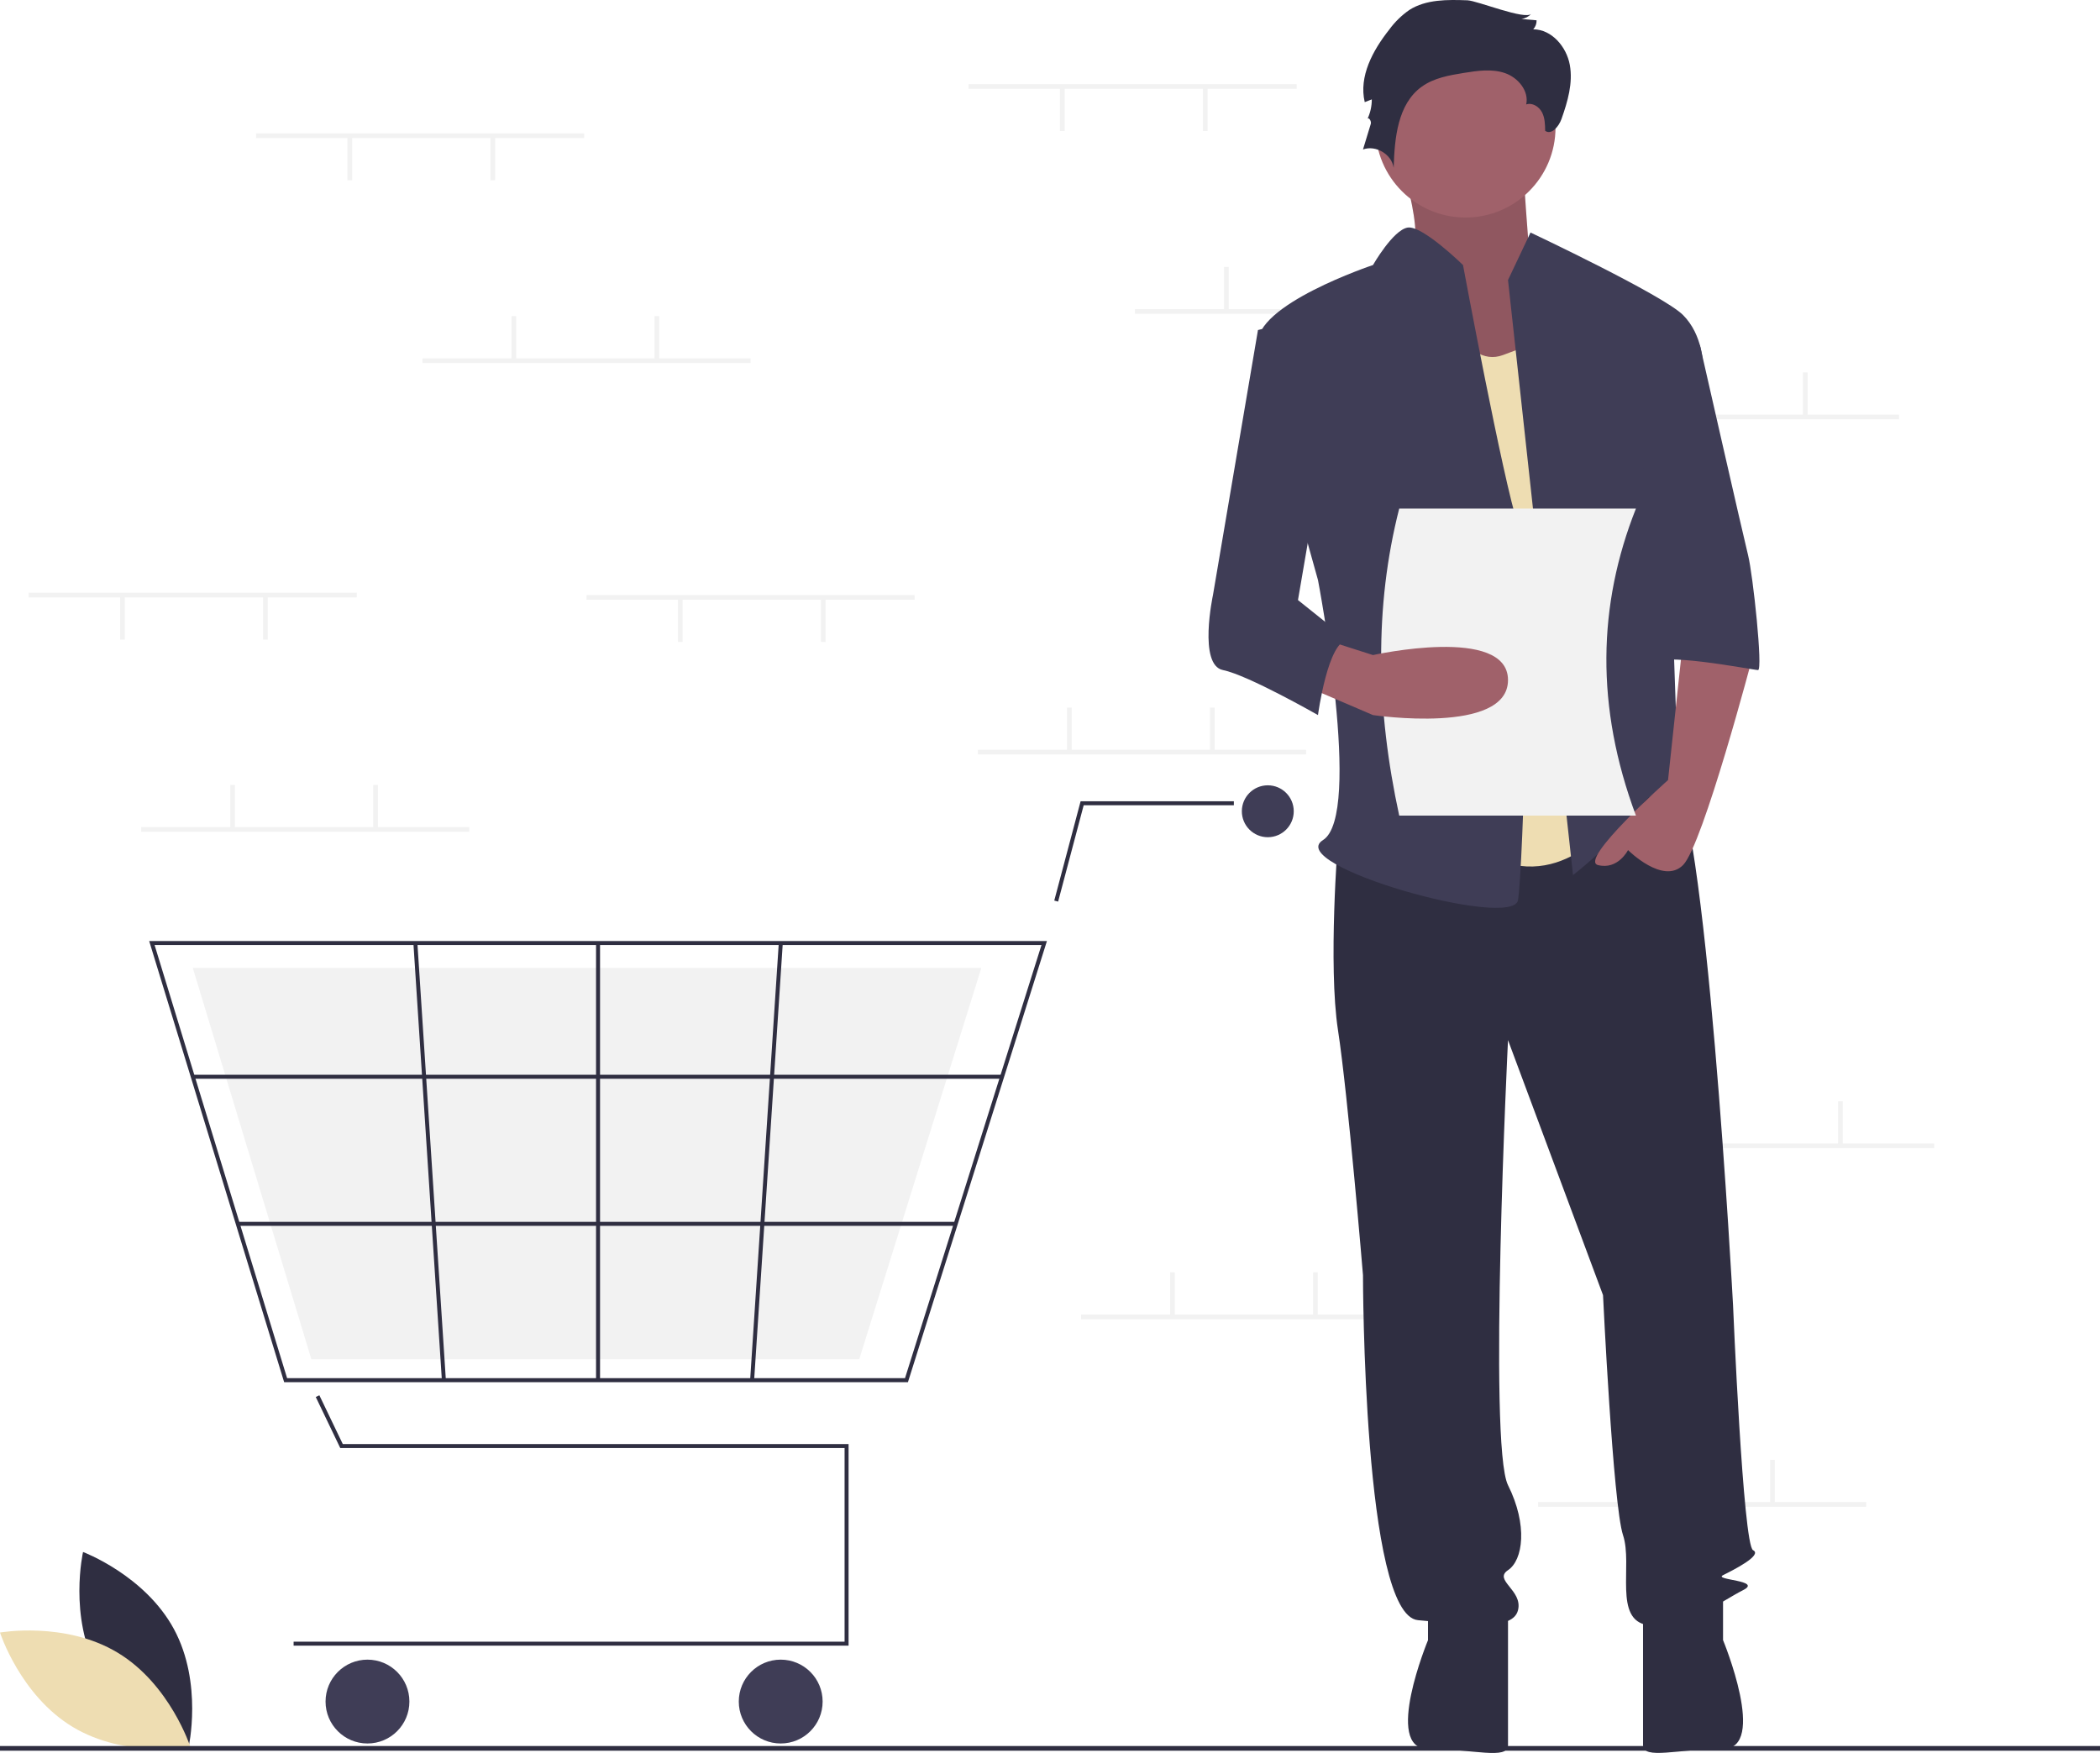
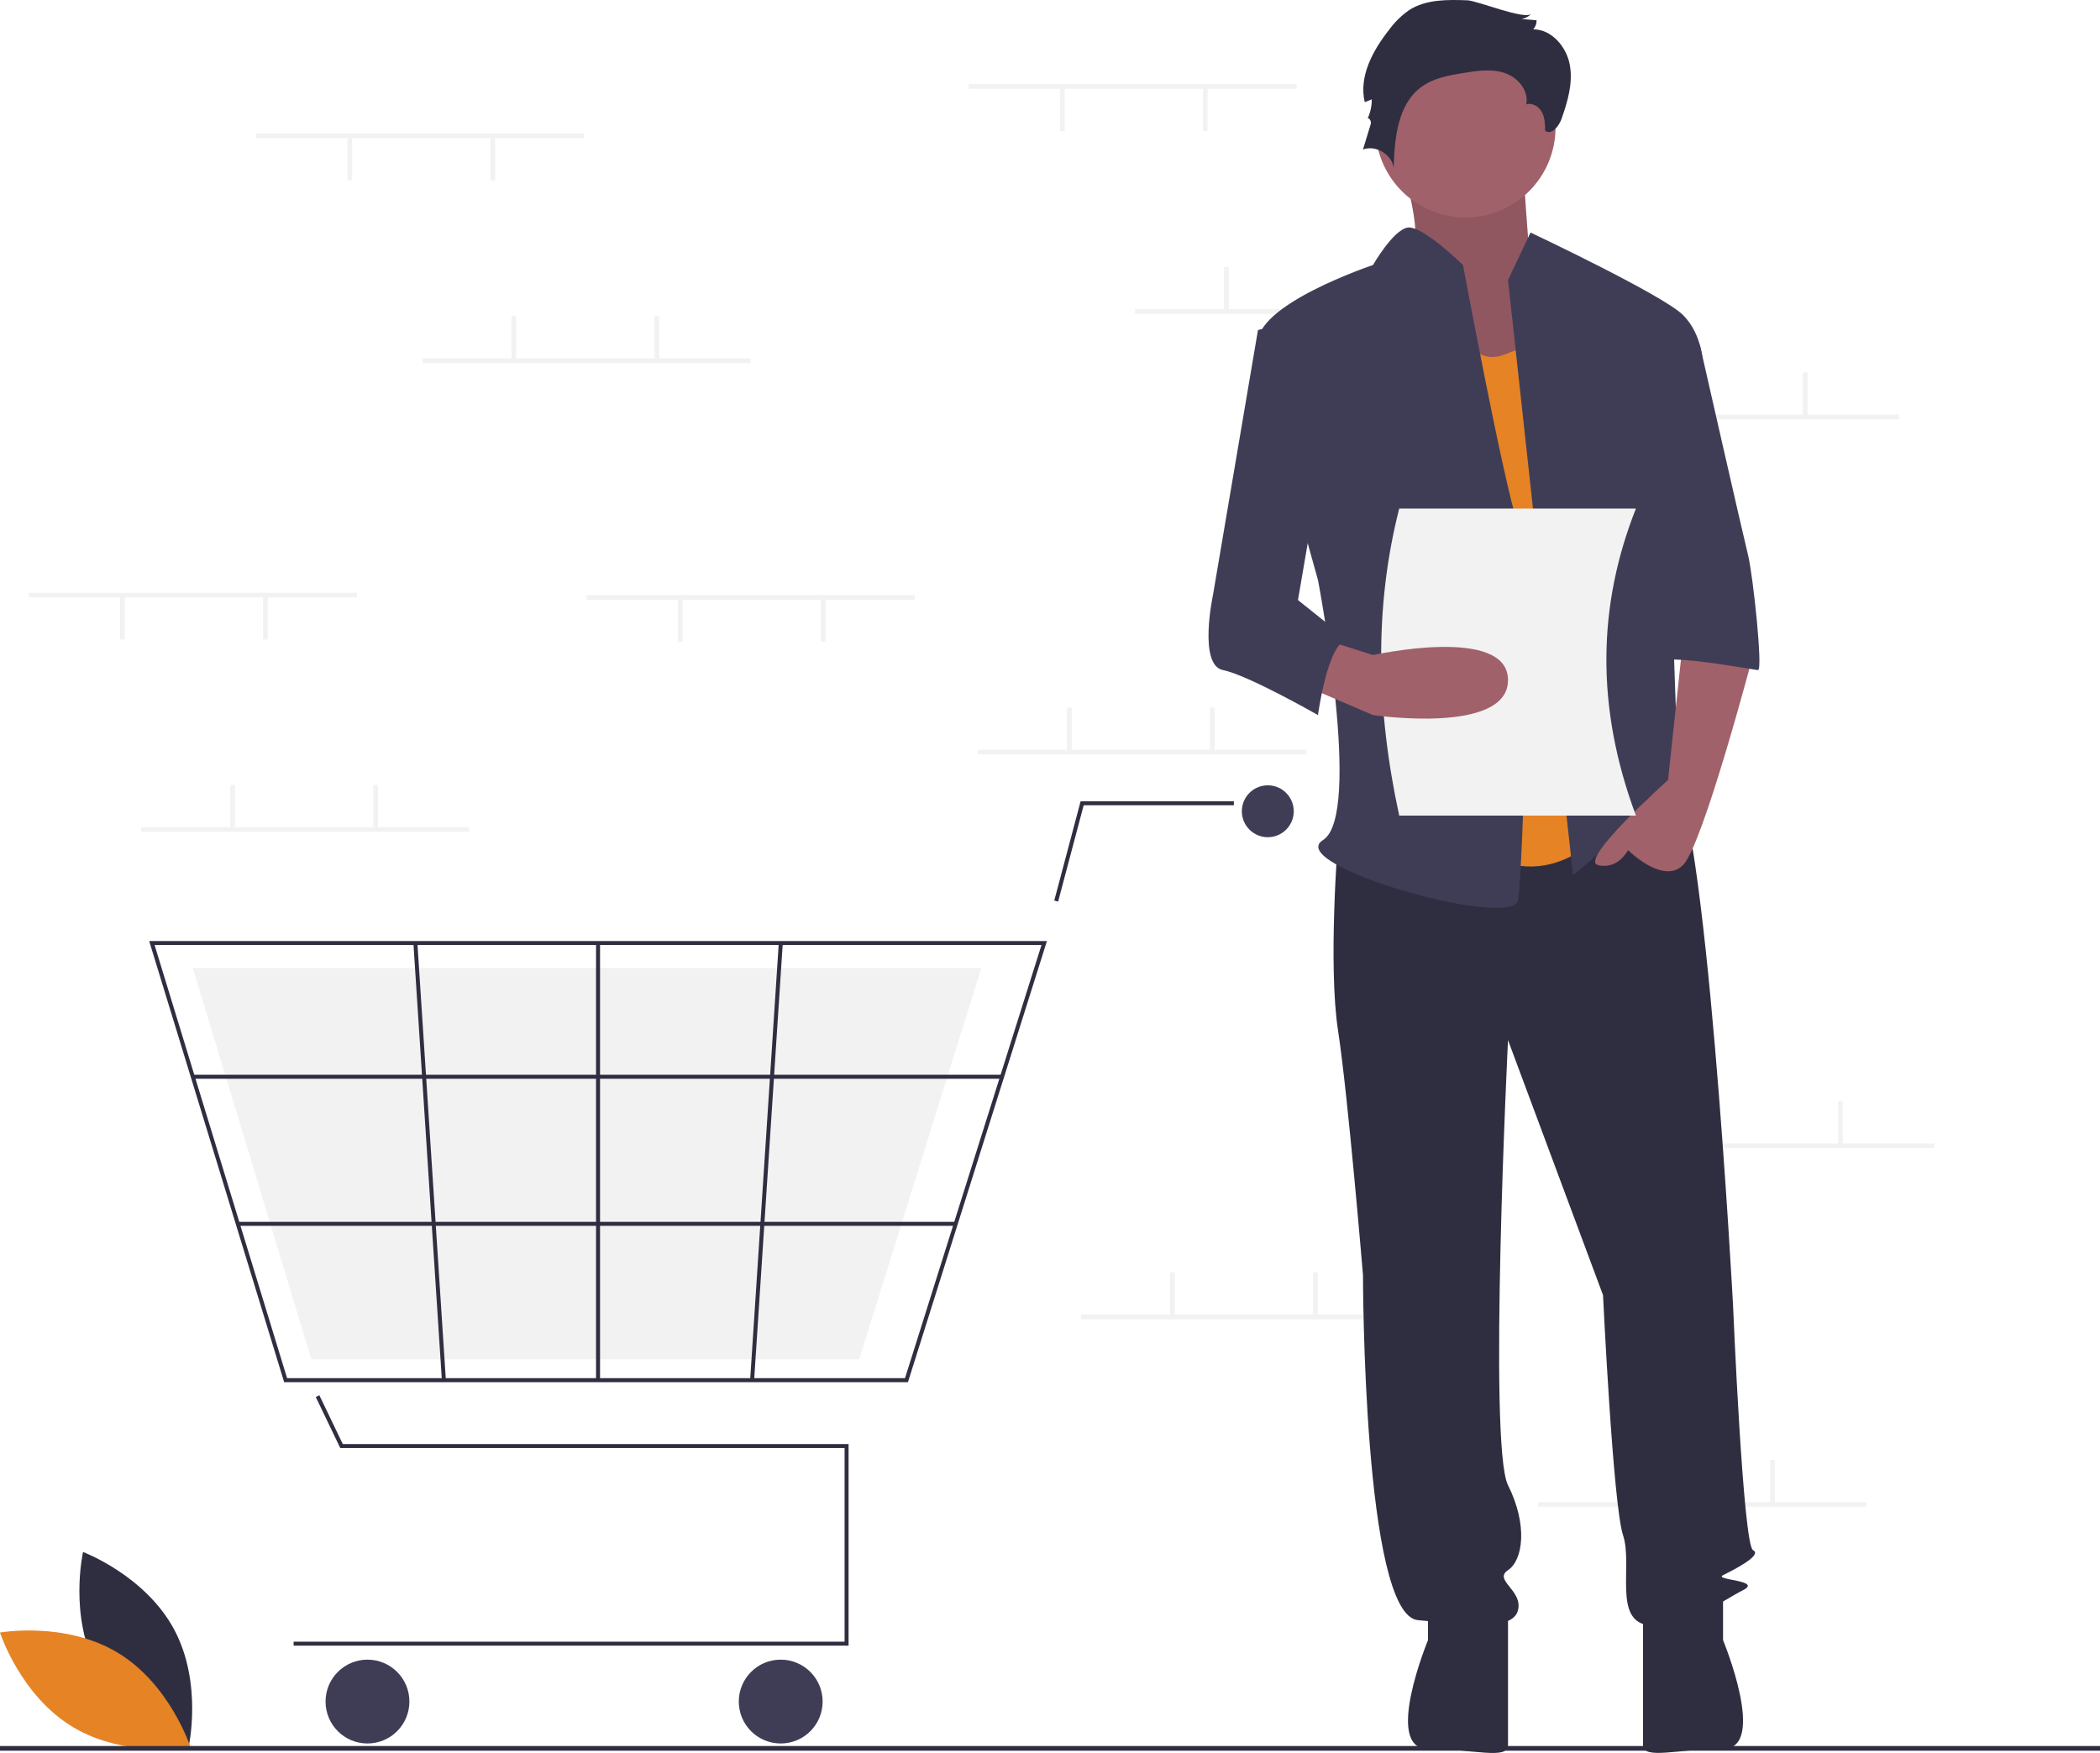
<svg xmlns="http://www.w3.org/2000/svg" data-name="Layer 1" width="896" height="747.971" viewBox="0 0 896 747.971">
  <path d="M193.634,788.752c12.428,23.049,38.806,32.944,38.806,32.944s6.227-27.475-6.201-50.524-38.806-32.944-38.806-32.944S181.206,765.703,193.634,788.752Z" transform="translate(-152 -76.01429)" fill="#2f2e41" />
-   <path d="M202.177,781.169c22.438,13.5,31.08,40.314,31.08,40.314s-27.738,4.927-50.177-8.573S152,772.596,152,772.596,179.738,767.67,202.177,781.169Z" transform="translate(-152 -76.01429)" fill="#EEDDB2" />
+   <path d="M202.177,781.169c22.438,13.5,31.08,40.314,31.08,40.314s-27.738,4.927-50.177-8.573S152,772.596,152,772.596,179.738,767.67,202.177,781.169Z" transform="translate(-152 -76.01429)" fill="#e58325" />
  <rect x="413.248" y="35.908" width="140" height="2" fill="#f2f2f2" />
  <rect x="513.249" y="37.408" width="2" height="18.5" fill="#f2f2f2" />
  <rect x="452.248" y="37.408" width="2" height="18.5" fill="#f2f2f2" />
  <rect x="484.248" y="131.908" width="140" height="2" fill="#f2f2f2" />
  <rect x="522.249" y="113.908" width="2" height="18.5" fill="#f2f2f2" />
  <rect x="583.249" y="113.908" width="2" height="18.5" fill="#f2f2f2" />
  <rect x="670.249" y="176.908" width="140" height="2" fill="#f2f2f2" />
  <rect x="708.249" y="158.908" width="2" height="18.5" fill="#f2f2f2" />
  <rect x="769.249" y="158.908" width="2" height="18.5" fill="#f2f2f2" />
  <rect x="656.249" y="640.908" width="140" height="2" fill="#f2f2f2" />
  <rect x="694.249" y="622.908" width="2" height="18.5" fill="#f2f2f2" />
  <rect x="755.249" y="622.908" width="2" height="18.5" fill="#f2f2f2" />
  <rect x="417.248" y="319.908" width="140" height="2" fill="#f2f2f2" />
  <rect x="455.248" y="301.908" width="2" height="18.5" fill="#f2f2f2" />
  <rect x="516.249" y="301.908" width="2" height="18.5" fill="#f2f2f2" />
  <rect x="461.248" y="560.908" width="140" height="2" fill="#f2f2f2" />
  <rect x="499.248" y="542.908" width="2" height="18.5" fill="#f2f2f2" />
  <rect x="560.249" y="542.908" width="2" height="18.5" fill="#f2f2f2" />
  <rect x="685.249" y="487.908" width="140" height="2" fill="#f2f2f2" />
  <rect x="723.249" y="469.908" width="2" height="18.5" fill="#f2f2f2" />
  <rect x="784.249" y="469.908" width="2" height="18.5" fill="#f2f2f2" />
  <polygon points="362.06 702.184 125.274 702.184 125.274 700.481 360.356 700.481 360.356 617.861 145.18 617.861 134.727 596.084 136.263 595.347 146.252 616.157 362.06 616.157 362.06 702.184" fill="#2f2e41" />
  <circle cx="156.789" cy="726.033" r="17.887" fill="#3f3d56" />
  <circle cx="333.101" cy="726.033" r="17.887" fill="#3f3d56" />
  <circle cx="540.927" cy="346.153" r="11.073" fill="#3f3d56" />
  <path d="M539.385,665.767H273.237L215.648,477.531H598.693l-.349,1.108Zm-264.889-1.704H538.136l58.234-184.83H217.951Z" transform="translate(-152 -76.01429)" fill="#2f2e41" />
  <polygon points="366.61 579.958 132.842 579.958 82.26 413.015 418.701 413.015 418.395 413.998 366.61 579.958" fill="#f2f2f2" />
  <polygon points="451.465 384.7 449.818 384.263 461.059 341.894 526.448 341.894 526.448 343.598 462.37 343.598 451.465 384.7" fill="#2f2e41" />
  <rect x="82.258" y="458.584" width="345.293" height="1.704" fill="#2f2e41" />
  <rect x="101.459" y="521.344" width="306.319" height="1.704" fill="#2f2e41" />
  <rect x="254.314" y="402.368" width="1.704" height="186.533" fill="#2f2e41" />
  <rect x="385.557" y="570.797" width="186.929" height="1.704" transform="translate(-274.7392 936.235) rotate(-86.24919)" fill="#2f2e41" />
  <rect x="334.457" y="478.185" width="1.704" height="186.929" transform="translate(-188.4687 -52.99638) rotate(-3.729)" fill="#2f2e41" />
  <rect y="745" width="896" height="2" fill="#2f2e41" />
  <path d="M747.411,137.89s14.618,41.606,5.622,48.007S783.394,244.573,783.394,244.573l47.229-12.802-25.863-43.74s-3.373-43.74-3.373-50.141S747.411,137.89,747.411,137.89Z" transform="translate(-152 -76.01429)" fill="#a0616a" />
  <path d="M747.411,137.89s14.618,41.606,5.622,48.007S783.394,244.573,783.394,244.573l47.229-12.802-25.863-43.74s-3.373-43.74-3.373-50.141S747.411,137.89,747.411,137.89Z" transform="translate(-152 -76.01429)" opacity="0.1" />
  <path d="M722.874,434.468s-4.267,53.341,0,81.079,10.668,104.549,10.668,104.549,0,145.089,23.47,147.222,40.539,4.267,42.673-4.267-10.668-12.802-4.267-17.069,8.535-19.203,0-36.272,0-189.895,0-189.895l40.539,108.816s4.267,89.614,8.535,102.415-4.267,36.272,10.668,38.406,32.005-10.668,40.539-14.936-12.802-4.267-8.535-6.401,17.069-8.535,12.802-10.668-8.535-104.549-8.535-104.549S879.697,414.199,864.762,405.664s-24.537,6.166-24.537,6.166Z" transform="translate(-152 -76.01429)" fill="#2f2e41" />
  <path d="M761.279,758.784v17.069s-19.203,46.399,0,46.399,34.138,4.808,34.138-1.593V763.051Z" transform="translate(-152 -76.01429)" fill="#2f2e41" />
  <path d="M887.165,758.754v17.069s19.203,46.399,0,46.399-34.138,4.808-34.138-1.593V763.021Z" transform="translate(-152 -76.01429)" fill="#2f2e41" />
  <circle cx="625.282" cy="54.408" r="38.406" fill="#a0616a" />
-   <path d="M765.547,201.9s10.668,32.005,27.738,25.604l17.069-6.401L840.225,425.934s-23.47,34.138-57.609,12.802S765.547,201.9,765.547,201.9Z" transform="translate(-152 -76.01429)" fill="#EEDDB2" />
+   <path d="M765.547,201.9s10.668,32.005,27.738,25.604l17.069-6.401L840.225,425.934s-23.47,34.138-57.609,12.802S765.547,201.9,765.547,201.9Z" transform="translate(-152 -76.01429)" fill="#e58325" />
  <path d="M795.418,195.499l9.601-20.27s56.542,26.671,65.076,35.205,8.535,21.337,8.535,21.337l-14.936,53.341s4.267,117.351,4.267,121.618,14.936,27.738,4.267,19.203-12.802-17.069-21.337-4.267-27.738,27.738-27.738,27.738Z" transform="translate(-152 -76.01429)" fill="#3f3d56" />
  <path d="M870.096,349.122l-6.401,59.742s-38.406,34.138-29.871,36.272,12.802-6.401,12.802-6.401,14.936,14.936,23.47,6.401S899.967,355.523,899.967,355.523Z" transform="translate(-152 -76.01429)" fill="#a0616a" />
  <path d="M778.1,76.144c-8.514-.304-17.625-.455-24.804,4.133a36.313,36.313,0,0,0-8.572,8.392c-6.992,8.838-13.033,19.959-10.436,30.925l3.016-1.176a19.751,19.751,0,0,1-1.905,8.463c.425-1.235,1.847.762,1.466,2.011L733.543,139.792c5.462-2.002,12.257,2.052,13.088,7.81.38-12.661,1.693-27.18,11.964-34.593,5.18-3.739,11.735-4.88,18.042-5.894,5.818-.935,11.918-1.827,17.491.089s10.319,7.615,9.055,13.371c2.57-.885,5.444.906,6.713,3.309s1.337,5.237,1.375,7.955c2.739,1.936,5.856-1.908,6.973-5.071,2.62-7.424,4.949-15.327,3.538-23.073s-7.723-15.148-15.596-15.174a5.467,5.467,0,0,0,1.422-3.849l-6.489-.548a7.172,7.172,0,0,0,4.286-2.26C802.798,84.731,782.313,76.295,778.1,76.144Z" transform="translate(-152 -76.01429)" fill="#2f2e41" />
  <path d="M776.215,189.098s-17.369-17.021-23.62-15.978S737.809,189.098,737.809,189.098s-51.208,17.069-49.074,34.138S714.339,323.518,714.339,323.518s19.203,100.282,2.134,110.95,81.079,38.406,83.213,25.604,6.401-140.821,0-160.024S776.215,189.098,776.215,189.098Z" transform="translate(-152 -76.01429)" fill="#3f3d56" />
  <path d="M850.893,223.236h26.383S895.7,304.315,897.833,312.85s6.401,49.074,4.267,49.074-44.807-8.535-44.807-2.134Z" transform="translate(-152 -76.01429)" fill="#3f3d56" />
  <path d="M850,424.014H749c-9.856-45.34-10.68-89.146,0-131H850C833.701,334.115,832.682,377.621,850,424.014Z" transform="translate(-152 -76.01429)" fill="#f2f2f2" />
  <path d="M707.938,368.325,737.809,381.127s57.609,8.535,57.609-14.936-57.609-10.668-57.609-10.668L718.605,349.383Z" transform="translate(-152 -76.01429)" fill="#a0616a" />
  <path d="M714.339,210.435l-25.604,6.401L669.532,329.919s-6.401,29.871,4.267,32.005S714.339,381.127,714.339,381.127s4.267-32.005,12.802-32.005L705.804,332.053,718.606,257.375Z" transform="translate(-152 -76.01429)" fill="#3f3d56" />
  <rect x="60.248" y="352.908" width="140" height="2" fill="#f2f2f2" />
  <rect x="98.249" y="334.908" width="2" height="18.5" fill="#f2f2f2" />
  <rect x="159.249" y="334.908" width="2" height="18.5" fill="#f2f2f2" />
  <rect x="109.249" y="56.908" width="140" height="2" fill="#f2f2f2" />
  <rect x="209.249" y="58.408" width="2" height="18.5" fill="#f2f2f2" />
  <rect x="148.249" y="58.408" width="2" height="18.5" fill="#f2f2f2" />
  <rect x="250.249" y="253.908" width="140" height="2" fill="#f2f2f2" />
  <rect x="350.248" y="255.408" width="2" height="18.5" fill="#f2f2f2" />
  <rect x="289.248" y="255.408" width="2" height="18.5" fill="#f2f2f2" />
  <rect x="12.248" y="252.908" width="140" height="2" fill="#f2f2f2" />
  <rect x="112.249" y="254.408" width="2" height="18.5" fill="#f2f2f2" />
  <rect x="51.248" y="254.408" width="2" height="18.5" fill="#f2f2f2" />
  <rect x="180.249" y="152.908" width="140" height="2" fill="#f2f2f2" />
  <rect x="218.249" y="134.908" width="2" height="18.5" fill="#f2f2f2" />
  <rect x="279.248" y="134.908" width="2" height="18.5" fill="#f2f2f2" />
</svg>
